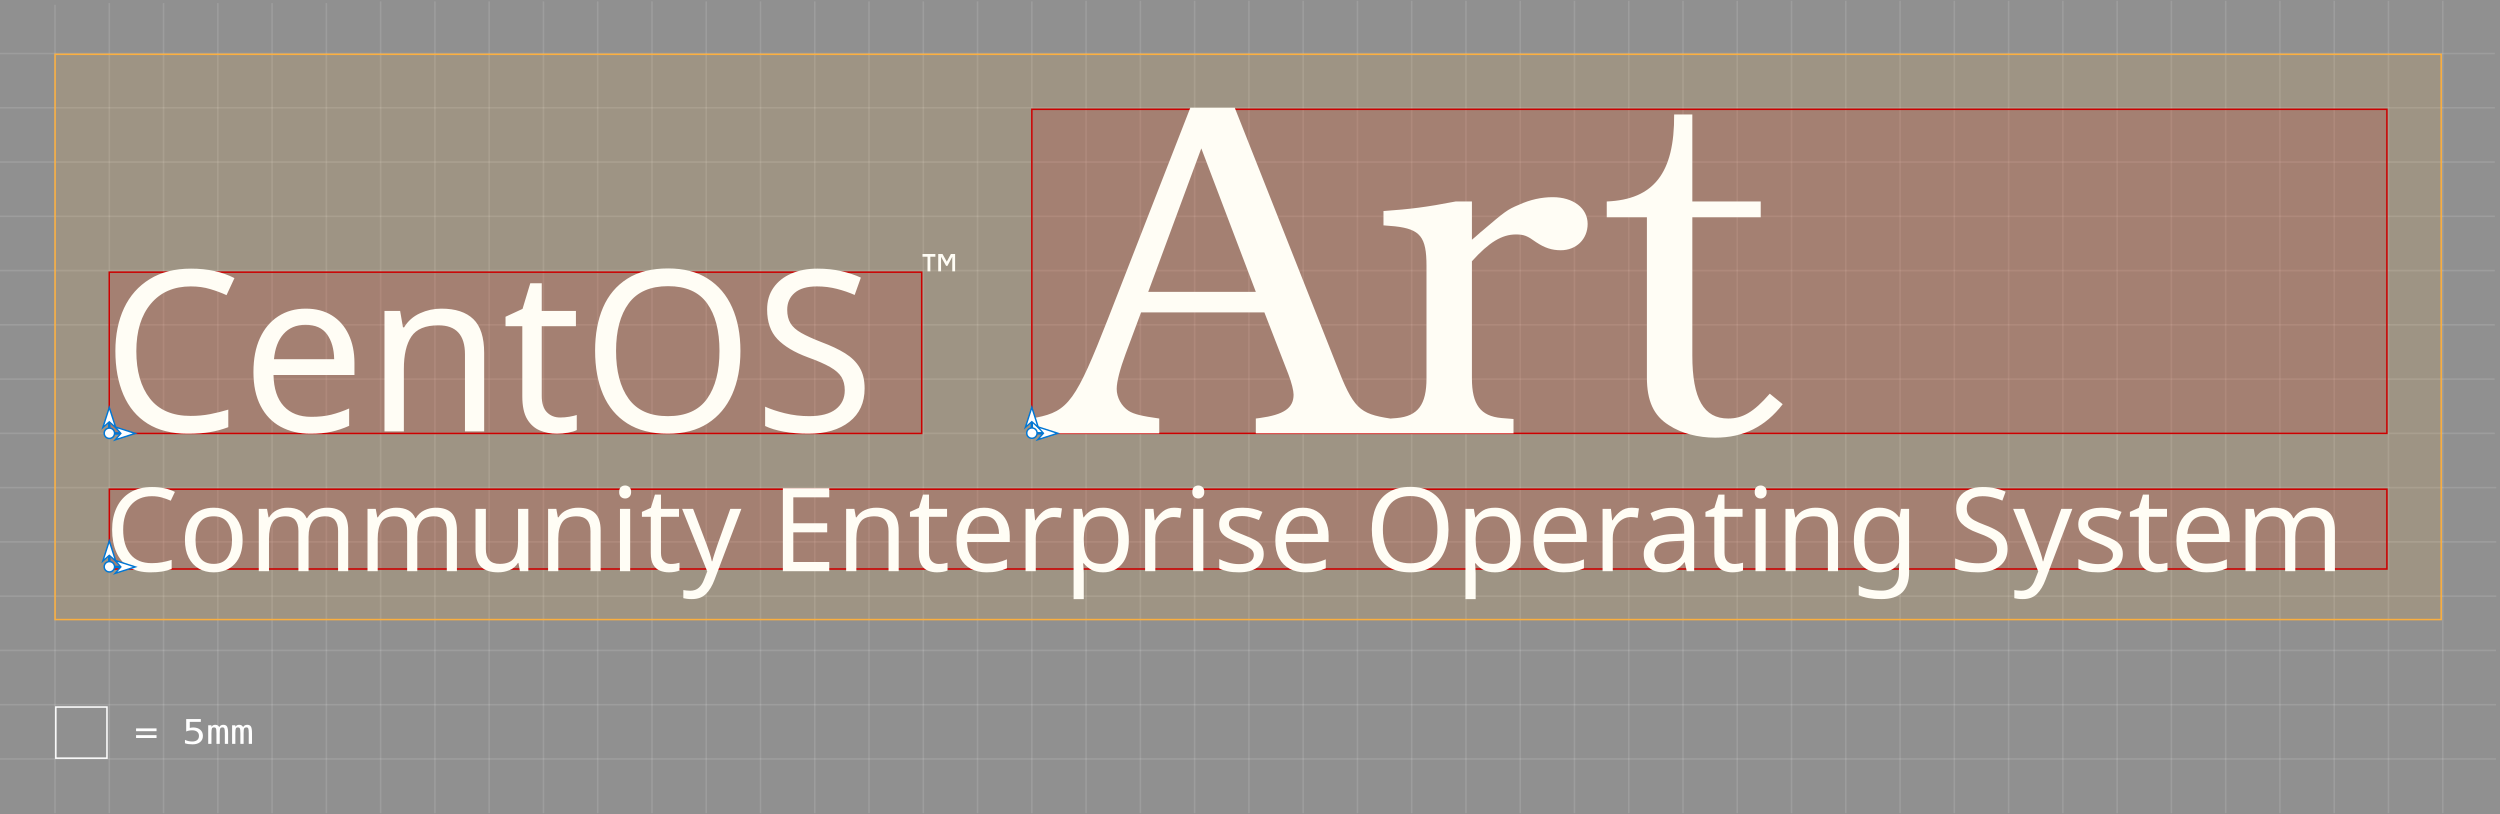
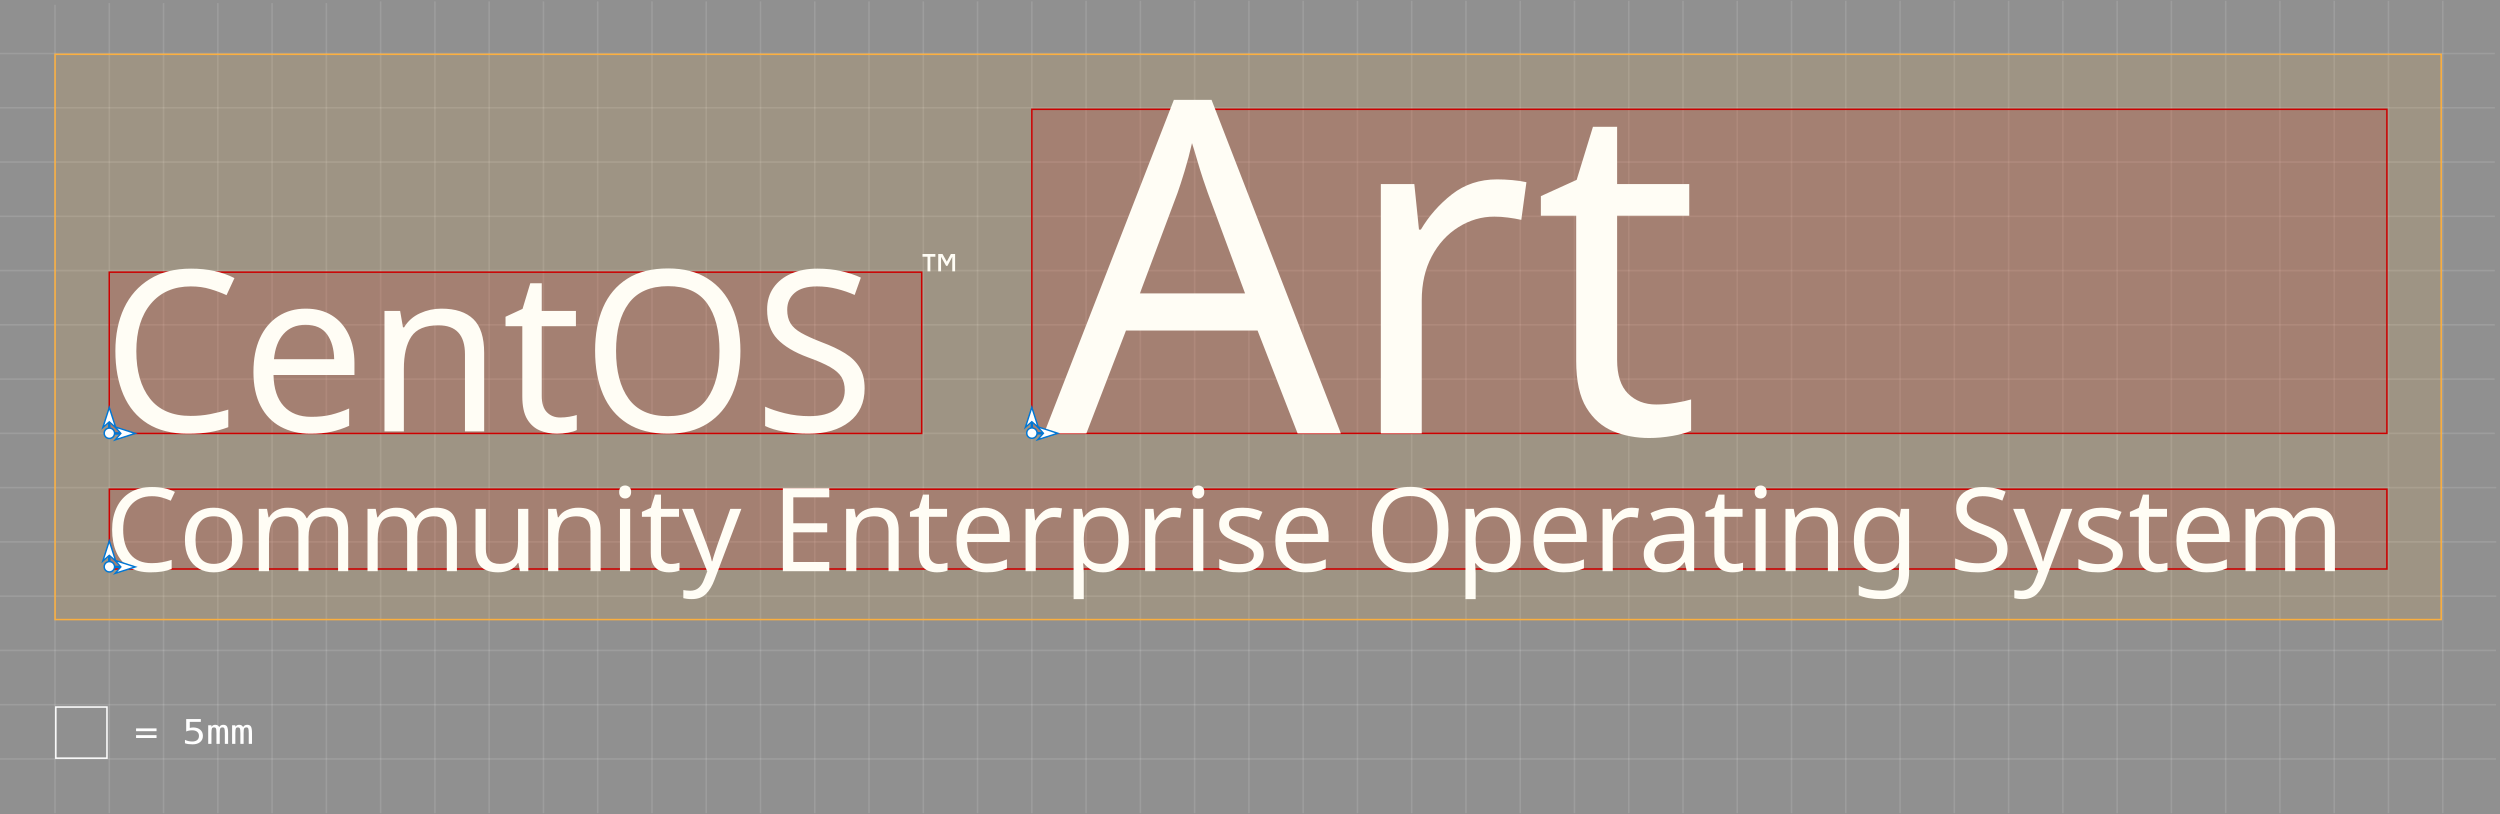
<svg xmlns="http://www.w3.org/2000/svg" xmlns:xlink="http://www.w3.org/1999/xlink" width="816.188" height="265.748" id="svg3106" version="1.0">
-   <defs id="defs3108">
-     <clipPath clipPathUnits="userSpaceOnUse" id="clipPath4429">
-       <g transform="matrix(0.9947658,0,0,1,1.786099,0)" id="g4431">
-         <path style="fill:#eea623;fill-opacity:1;fill-rule:evenodd;stroke:none;stroke-width:30;stroke-linecap:round;stroke-linejoin:round;marker:none;marker-start:none;marker-mid:none;marker-end:none;stroke-miterlimit:4;stroke-dasharray:none;stroke-dashoffset:0;stroke-opacity:1;visibility:visible;display:inline;overflow:visible" d="M 322.541,2800.938 L 318.106,2806.667 L 313.671,2800.938 L 313.671,2757.795 L 294.732,2757.795 L 318.106,2732.258 L 341.238,2757.795 L 322.541,2757.795 L 322.541,2800.938 z" id="path4433" />
-       </g>
-     </clipPath>
-   </defs>
+   <defs id="defs3108" />
  <g id="layer1" transform="translate(-0.2825948,-822.0471)">
    <rect style="fill:#8c8c8c;fill-opacity:0.955;stroke:none;stroke-width:1;stroke-linecap:round;stroke-linejoin:miter;stroke-miterlimit:4;stroke-dasharray:none;stroke-dashoffset:0;stroke-opacity:0.089;display:inline" id="CENTOSARTWORK" width="816.188" height="265.748" x="0.283" y="822.047" clip-path="none" />
    <g id="g5132" style="stroke:#ffffff;stroke-width:0.5;stroke-miterlimit:4;stroke-dasharray:none;stroke-opacity:0.118">
      <path id="path3685" d="M 18.249,823.619 L 18.249,1087.545" style="fill:none;fill-rule:evenodd;stroke:#ffffff;stroke-width:0.5;stroke-linecap:butt;stroke-linejoin:miter;stroke-miterlimit:4;stroke-dasharray:none;stroke-opacity:0.118;display:inline" />
      <path style="fill:none;fill-rule:evenodd;stroke:#ffffff;stroke-width:0.5;stroke-linecap:butt;stroke-linejoin:miter;stroke-miterlimit:4;stroke-dasharray:none;stroke-opacity:0.118;display:inline" d="M 35.965,823.06 L 35.965,1087.545" id="path3687" />
      <path id="path3689" d="M 53.682,823.06 L 53.682,1087.545" style="fill:none;fill-rule:evenodd;stroke:#ffffff;stroke-width:0.5;stroke-linecap:butt;stroke-linejoin:miter;stroke-miterlimit:4;stroke-dasharray:none;stroke-opacity:0.118;display:inline" />
      <path style="fill:none;fill-rule:evenodd;stroke:#ffffff;stroke-width:0.5;stroke-linecap:butt;stroke-linejoin:miter;stroke-miterlimit:4;stroke-dasharray:none;stroke-opacity:0.118;display:inline" d="M 71.399,823.06 L 71.399,1087.545" id="path3691" />
      <path id="path3693" d="M 89.115,823.06 L 89.115,1087.545" style="fill:none;fill-rule:evenodd;stroke:#ffffff;stroke-width:0.5;stroke-linecap:butt;stroke-linejoin:miter;stroke-miterlimit:4;stroke-dasharray:none;stroke-opacity:0.118;display:inline" />
      <path style="fill:none;fill-rule:evenodd;stroke:#ffffff;stroke-width:0.5;stroke-linecap:butt;stroke-linejoin:miter;stroke-miterlimit:4;stroke-dasharray:none;stroke-opacity:0.118;display:inline" d="M 106.832,823.06 L 106.832,1087.545" id="path3695" />
      <path id="path3697" d="M 124.548,822.502 L 124.548,1087.545" style="fill:none;fill-rule:evenodd;stroke:#ffffff;stroke-width:0.5;stroke-linecap:butt;stroke-linejoin:miter;stroke-miterlimit:4;stroke-dasharray:none;stroke-opacity:0.118;display:inline" />
      <path style="fill:none;fill-rule:evenodd;stroke:#ffffff;stroke-width:0.5;stroke-linecap:butt;stroke-linejoin:miter;stroke-miterlimit:4;stroke-dasharray:none;stroke-opacity:0.118;display:inline" d="M 142.265,822.502 L 142.265,1087.545" id="path3699" />
      <path id="path3701" d="M 159.981,822.502 L 159.981,1087.545" style="fill:none;fill-rule:evenodd;stroke:#ffffff;stroke-width:0.5;stroke-linecap:butt;stroke-linejoin:miter;stroke-miterlimit:4;stroke-dasharray:none;stroke-opacity:0.118;display:inline" />
      <path style="fill:none;fill-rule:evenodd;stroke:#ffffff;stroke-width:0.5;stroke-linecap:butt;stroke-linejoin:miter;stroke-miterlimit:4;stroke-dasharray:none;stroke-opacity:0.118;display:inline" d="M 177.698,822.502 L 177.698,1087.545" id="path3703" />
      <path id="path3705" d="M 195.414,822.502 L 195.414,1087.545" style="fill:none;fill-rule:evenodd;stroke:#ffffff;stroke-width:0.5;stroke-linecap:butt;stroke-linejoin:miter;stroke-miterlimit:4;stroke-dasharray:none;stroke-opacity:0.118;display:inline" />
      <path style="fill:none;fill-rule:evenodd;stroke:#ffffff;stroke-width:0.5;stroke-linecap:butt;stroke-linejoin:miter;stroke-miterlimit:4;stroke-dasharray:none;stroke-opacity:0.118;display:inline" d="M 213.131,822.502 L 213.131,1087.545" id="path3707" />
      <path id="path3709" d="M 230.847,822.502 L 230.847,1087.545" style="fill:none;fill-rule:evenodd;stroke:#ffffff;stroke-width:0.5;stroke-linecap:butt;stroke-linejoin:miter;stroke-miterlimit:4;stroke-dasharray:none;stroke-opacity:0.118;display:inline" />
      <path style="fill:none;fill-rule:evenodd;stroke:#ffffff;stroke-width:0.5;stroke-linecap:butt;stroke-linejoin:miter;stroke-miterlimit:4;stroke-dasharray:none;stroke-opacity:0.118;display:inline" d="M 283.997,822.502 L 283.997,1087.545" id="path3711" />
      <path id="path3713" d="M 266.281,822.502 L 266.281,1087.545" style="fill:none;fill-rule:evenodd;stroke:#ffffff;stroke-width:0.5;stroke-linecap:butt;stroke-linejoin:miter;stroke-miterlimit:4;stroke-dasharray:none;stroke-opacity:0.118;display:inline" />
      <path id="path3717" d="M 0.538,1034.391 L 814.913,1034.391" style="fill:none;fill-rule:evenodd;stroke:#ffffff;stroke-width:0.512;stroke-linecap:square;stroke-linejoin:miter;stroke-miterlimit:4;stroke-dasharray:none;stroke-opacity:0.118;display:inline" />
      <path style="fill:none;fill-rule:evenodd;stroke:#ffffff;stroke-width:0.512;stroke-linecap:square;stroke-linejoin:miter;stroke-miterlimit:4;stroke-dasharray:none;stroke-opacity:0.118;display:inline" d="M 0.538,1016.676 L 814.987,1016.676" id="path3719" />
      <path id="path3721" d="M 0.538,998.96 L 814.987,998.96" style="fill:none;fill-rule:evenodd;stroke:#ffffff;stroke-width:0.512;stroke-linecap:square;stroke-linejoin:miter;stroke-miterlimit:4;stroke-dasharray:none;stroke-opacity:0.118;display:inline" />
      <path style="fill:none;fill-rule:evenodd;stroke:#ffffff;stroke-width:0.512;stroke-linecap:square;stroke-linejoin:miter;stroke-miterlimit:4;stroke-dasharray:none;stroke-opacity:0.118;display:inline" d="M 0.538,981.245 L 814.985,981.245" id="path3723" />
      <path id="path3725" d="M 0.538,963.529 L 814.523,963.529" style="fill:none;fill-rule:evenodd;stroke:#ffffff;stroke-width:0.512;stroke-linecap:square;stroke-linejoin:miter;stroke-miterlimit:4;stroke-dasharray:none;stroke-opacity:0.118;display:inline" />
      <path style="fill:none;fill-rule:evenodd;stroke:#ffffff;stroke-width:0.512;stroke-linecap:square;stroke-linejoin:miter;stroke-miterlimit:4;stroke-dasharray:none;stroke-opacity:0.118;display:inline" d="M 0.538,945.813 L 814.447,945.813" id="path3727" />
      <path id="path3729" d="M 0.538,928.098 L 814.523,928.098" style="fill:none;fill-rule:evenodd;stroke:#ffffff;stroke-width:0.512;stroke-linecap:square;stroke-linejoin:miter;stroke-miterlimit:4;stroke-dasharray:none;stroke-opacity:0.118;display:inline" />
      <path style="fill:none;fill-rule:evenodd;stroke:#ffffff;stroke-width:0.5;stroke-linecap:butt;stroke-linejoin:miter;stroke-miterlimit:4;stroke-dasharray:none;stroke-opacity:0.118;display:inline" d="M 248.564,822.502 L 248.564,1087.545" id="path3785" />
      <path id="path3787" d="M 301.714,822.502 L 301.714,1087.545" style="fill:none;fill-rule:evenodd;stroke:#ffffff;stroke-width:0.5;stroke-linecap:butt;stroke-linejoin:miter;stroke-miterlimit:4;stroke-dasharray:none;stroke-opacity:0.118;display:inline" />
      <path style="fill:none;fill-rule:evenodd;stroke:#ffffff;stroke-width:0.5;stroke-linecap:butt;stroke-linejoin:miter;stroke-miterlimit:4;stroke-dasharray:none;stroke-opacity:0.118;display:inline" d="M 319.43,822.502 L 319.43,1087.545" id="path3789" />
      <path id="path3791" d="M 337.147,822.502 L 337.147,1087.545" style="fill:none;fill-rule:evenodd;stroke:#ffffff;stroke-width:0.5;stroke-linecap:butt;stroke-linejoin:miter;stroke-miterlimit:4;stroke-dasharray:none;stroke-opacity:0.118;display:inline" />
      <path style="fill:none;fill-rule:evenodd;stroke:#ffffff;stroke-width:0.5;stroke-linecap:butt;stroke-linejoin:miter;stroke-miterlimit:4;stroke-dasharray:none;stroke-opacity:0.118;display:inline" d="M 354.863,822.297 L 354.863,1087.545" id="path3793" />
      <path style="fill:none;fill-rule:evenodd;stroke:#ffffff;stroke-width:0.512;stroke-linecap:square;stroke-linejoin:miter;stroke-miterlimit:4;stroke-dasharray:none;stroke-opacity:0.118;display:inline" d="M 0.538,910.382 L 814.522,910.382" id="path6619" />
      <path id="path6621" d="M 0.538,892.666 L 814.522,892.666" style="fill:none;fill-rule:evenodd;stroke:#ffffff;stroke-width:0.512;stroke-linecap:square;stroke-linejoin:miter;stroke-miterlimit:4;stroke-dasharray:none;stroke-opacity:0.118;display:inline" />
      <path id="path4235" d="M 372.58,822.297 L 372.58,1087.545" style="fill:none;fill-rule:evenodd;stroke:#ffffff;stroke-width:0.5;stroke-linecap:butt;stroke-linejoin:miter;stroke-miterlimit:4;stroke-dasharray:none;stroke-opacity:0.118;display:inline" />
      <path style="fill:none;fill-rule:evenodd;stroke:#ffffff;stroke-width:0.5;stroke-linecap:butt;stroke-linejoin:miter;stroke-miterlimit:4;stroke-dasharray:none;stroke-opacity:0.118;display:inline" d="M 390.296,822.297 L 390.296,1087.545" id="path4237" />
      <path id="path4239" d="M 408.013,822.297 L 408.013,1087.545" style="fill:none;fill-rule:evenodd;stroke:#ffffff;stroke-width:0.5;stroke-linecap:butt;stroke-linejoin:miter;stroke-miterlimit:4;stroke-dasharray:none;stroke-opacity:0.118;display:inline" />
      <path style="fill:none;fill-rule:evenodd;stroke:#ffffff;stroke-width:0.5;stroke-linecap:butt;stroke-linejoin:miter;stroke-miterlimit:4;stroke-dasharray:none;stroke-opacity:0.118;display:inline" d="M 425.73,822.297 L 425.73,1087.545" id="path5011" />
      <path id="path2647" d="M 443.446,822.297 L 443.446,1087.545" style="fill:none;fill-rule:evenodd;stroke:#ffffff;stroke-width:0.5;stroke-linecap:butt;stroke-linejoin:miter;stroke-miterlimit:4;stroke-dasharray:none;stroke-opacity:0.118;display:inline" />
      <path style="fill:none;fill-rule:evenodd;stroke:#ffffff;stroke-width:0.512;stroke-linecap:square;stroke-linejoin:miter;stroke-miterlimit:4;stroke-dasharray:none;stroke-opacity:0.118;display:inline" d="M 0.538,1052.107 L 814.913,1052.107" id="path2479" />
      <path id="path2481" d="M 0.538,1069.823 L 814.913,1069.823" style="fill:none;fill-rule:evenodd;stroke:#ffffff;stroke-width:0.512;stroke-linecap:square;stroke-linejoin:miter;stroke-miterlimit:4;stroke-dasharray:none;stroke-opacity:0.118;display:inline" />
      <path style="fill:none;fill-rule:evenodd;stroke:#ffffff;stroke-width:0.5;stroke-linecap:butt;stroke-linejoin:miter;stroke-miterlimit:4;stroke-dasharray:none;stroke-opacity:0.118;display:inline" d="M 461.163,822.297 L 461.163,1087.545" id="path2485" />
      <path id="path2487" d="M 478.879,822.297 L 478.879,1087.545" style="fill:none;fill-rule:evenodd;stroke:#ffffff;stroke-width:0.5;stroke-linecap:butt;stroke-linejoin:miter;stroke-miterlimit:4;stroke-dasharray:none;stroke-opacity:0.118;display:inline" />
      <path style="fill:none;fill-rule:evenodd;stroke:#ffffff;stroke-width:0.5;stroke-linecap:butt;stroke-linejoin:miter;stroke-miterlimit:4;stroke-dasharray:none;stroke-opacity:0.118;display:inline" d="M 496.596,822.297 L 496.596,1087.545" id="path2489" />
      <path id="path2491" d="M 514.312,822.297 L 514.312,1087.545" style="fill:none;fill-rule:evenodd;stroke:#ffffff;stroke-width:0.5;stroke-linecap:butt;stroke-linejoin:miter;stroke-miterlimit:4;stroke-dasharray:none;stroke-opacity:0.118;display:inline" />
      <path style="fill:none;fill-rule:evenodd;stroke:#ffffff;stroke-width:0.5;stroke-linecap:butt;stroke-linejoin:miter;stroke-miterlimit:4;stroke-dasharray:none;stroke-opacity:0.118;display:inline" d="M 532.029,822.297 L 532.029,1087.545" id="path2493" />
      <path id="path2495" d="M 549.745,822.297 L 549.745,1087.545" style="fill:none;fill-rule:evenodd;stroke:#ffffff;stroke-width:0.5;stroke-linecap:butt;stroke-linejoin:miter;stroke-miterlimit:4;stroke-dasharray:none;stroke-opacity:0.118;display:inline" />
      <path style="fill:none;fill-rule:evenodd;stroke:#ffffff;stroke-width:0.5;stroke-linecap:butt;stroke-linejoin:miter;stroke-miterlimit:4;stroke-dasharray:none;stroke-opacity:0.118;display:inline" d="M 567.462,822.297 L 567.462,1087.545" id="path2497" />
      <path id="path2499" d="M 585.178,822.297 L 585.178,1087.545" style="fill:none;fill-rule:evenodd;stroke:#ffffff;stroke-width:0.5;stroke-linecap:butt;stroke-linejoin:miter;stroke-miterlimit:4;stroke-dasharray:none;stroke-opacity:0.118;display:inline" />
      <path style="fill:none;fill-rule:evenodd;stroke:#ffffff;stroke-width:0.5;stroke-linecap:butt;stroke-linejoin:miter;stroke-miterlimit:4;stroke-dasharray:none;stroke-opacity:0.118;display:inline" d="M 602.895,822.297 L 602.895,1087.545" id="path2501" />
      <path id="path2503" d="M 620.612,822.297 L 620.612,1087.545" style="fill:none;fill-rule:evenodd;stroke:#ffffff;stroke-width:0.5;stroke-linecap:butt;stroke-linejoin:miter;stroke-miterlimit:4;stroke-dasharray:none;stroke-opacity:0.118;display:inline" />
      <path style="fill:none;fill-rule:evenodd;stroke:#ffffff;stroke-width:0.5;stroke-linecap:butt;stroke-linejoin:miter;stroke-miterlimit:4;stroke-dasharray:none;stroke-opacity:0.118;display:inline" d="M 638.328,822.297 L 638.328,1087.545" id="path2505" />
      <path id="path2507" d="M 656.045,822.297 L 656.045,1087.545" style="fill:none;fill-rule:evenodd;stroke:#ffffff;stroke-width:0.5;stroke-linecap:butt;stroke-linejoin:miter;stroke-miterlimit:4;stroke-dasharray:none;stroke-opacity:0.118;display:inline" />
      <path style="fill:none;fill-rule:evenodd;stroke:#ffffff;stroke-width:0.5;stroke-linecap:butt;stroke-linejoin:miter;stroke-miterlimit:4;stroke-dasharray:none;stroke-opacity:0.118;display:inline" d="M 709.194,822.297 L 709.194,1087.545" id="path2509" />
      <path id="path2511" d="M 673.761,822.297 L 673.761,1087.545" style="fill:none;fill-rule:evenodd;stroke:#ffffff;stroke-width:0.5;stroke-linecap:butt;stroke-linejoin:miter;stroke-miterlimit:4;stroke-dasharray:none;stroke-opacity:0.118;display:inline" />
      <path style="fill:none;fill-rule:evenodd;stroke:#ffffff;stroke-width:0.5;stroke-linecap:butt;stroke-linejoin:miter;stroke-miterlimit:4;stroke-dasharray:none;stroke-opacity:0.118;display:inline" d="M 691.478,822.297 L 691.478,1087.545" id="path2513" />
      <path id="path2515" d="M 744.627,822.297 L 744.627,1087.545" style="fill:none;fill-rule:evenodd;stroke:#ffffff;stroke-width:0.5;stroke-linecap:butt;stroke-linejoin:miter;stroke-miterlimit:4;stroke-dasharray:none;stroke-opacity:0.118;display:inline" />
      <path style="fill:none;fill-rule:evenodd;stroke:#ffffff;stroke-width:0.5;stroke-linecap:butt;stroke-linejoin:miter;stroke-miterlimit:4;stroke-dasharray:none;stroke-opacity:0.118;display:inline" d="M 726.911,822.297 L 726.911,1087.545" id="path2517" />
      <path id="path2519" d="M 762.344,822.297 L 762.344,1087.545" style="fill:none;fill-rule:evenodd;stroke:#ffffff;stroke-width:0.5;stroke-linecap:butt;stroke-linejoin:miter;stroke-miterlimit:4;stroke-dasharray:none;stroke-opacity:0.118;display:inline" />
      <path id="path9589" d="M 0.538,874.951 L 814.522,874.951" style="fill:none;fill-rule:evenodd;stroke:#ffffff;stroke-width:0.512;stroke-linecap:square;stroke-linejoin:miter;stroke-miterlimit:4;stroke-dasharray:none;stroke-opacity:0.118;display:inline" />
      <path style="fill:none;fill-rule:evenodd;stroke:#ffffff;stroke-width:0.512;stroke-linecap:square;stroke-linejoin:miter;stroke-miterlimit:4;stroke-dasharray:none;stroke-opacity:0.118;display:inline" d="M 0.538,857.235 L 814.522,857.235" id="path9591" />
      <path id="path9593" d="M 0.538,839.519 L 814.522,839.519" style="fill:none;fill-rule:evenodd;stroke:#ffffff;stroke-width:0.512;stroke-linecap:square;stroke-linejoin:miter;stroke-miterlimit:4;stroke-dasharray:none;stroke-opacity:0.118;display:inline" />
      <path style="fill:none;fill-rule:evenodd;stroke:#ffffff;stroke-width:0.5;stroke-linecap:butt;stroke-linejoin:miter;stroke-miterlimit:4;stroke-dasharray:none;stroke-opacity:0.118;display:inline" d="M 780.061,822.297 L 780.061,1087.545" id="path4315" />
      <path id="path4317" d="M 797.777,822.297 L 797.777,1087.545" style="fill:none;fill-rule:evenodd;stroke:#ffffff;stroke-width:0.5;stroke-linecap:butt;stroke-linejoin:miter;stroke-miterlimit:4;stroke-dasharray:none;stroke-opacity:0.118;display:inline" />
    </g>
    <rect y="839.769" x="18.255" height="184.549" width="779.016" id="rect5058" style="opacity:1;fill:#fcaf3e;fill-opacity:0.137;stroke:#fcaf3e;stroke-width:0.5;stroke-linecap:round;stroke-linejoin:miter;stroke-miterlimit:4;stroke-dasharray:none;stroke-opacity:1" />
    <text xml:space="preserve" style="font-size:11.11px;font-style:normal;font-variant:normal;font-weight:normal;font-stretch:normal;text-align:start;line-height:125%;writing-mode:lr-tb;text-anchor:start;fill:#ffffff;fill-opacity:1;stroke:none;stroke-width:1;stroke-linecap:butt;stroke-linejoin:miter;stroke-miterlimit:4;stroke-dasharray:none;stroke-opacity:1;font-family:DejaVu LGC Sans Mono;-inkscape-font-specification:DejaVu LGC Sans Mono" x="40.87" y="1150.281" id="text5060" transform="scale(1.080181,0.925771)">
      <tspan id="tspan5062" x="40.87" y="1150.281" style="font-size:12px">= 5mm</tspan>
    </text>
    <rect style="opacity:1;fill:none;fill-opacity:1;stroke:#ffffff;stroke-width:0.5;stroke-linecap:round;stroke-linejoin:miter;stroke-miterlimit:4;stroke-dasharray:none;stroke-opacity:1" id="rect5066" width="16.699" height="16.699" x="18.508" y="1052.871" />
    <text xml:space="preserve" style="font-size:18.264px;font-style:normal;font-weight:normal;fill:#fffdf5;fill-opacity:1;stroke:none;stroke-width:1;stroke-linecap:butt;stroke-linejoin:miter;stroke-miterlimit:4;stroke-dasharray:none;stroke-opacity:1;font-family:Bitstream Vera Sans" x="328.937" y="836.112" id="text5087" transform="scale(0.9092079,1.099858)">
      <tspan id="tspan5089" x="328.937" y="836.112">™</tspan>
    </text>
    <rect y="857.74" x="337.156" height="105.78" width="442.392" id="rect9587" style="opacity:1;fill:#cc0000;fill-opacity:0.137;stroke:#cc0000;stroke-width:0.5;stroke-linecap:round;stroke-linejoin:miter;stroke-miterlimit:4;stroke-dasharray:none;stroke-opacity:1" />
-     <text xml:space="preserve" style="font-size:156.093px;font-style:normal;font-variant:normal;font-weight:normal;font-stretch:normal;text-align:start;line-height:0%;writing-mode:lr-tb;text-anchor:start;fill:#fffdf5;fill-opacity:1;stroke:none;stroke-width:1px;stroke-linecap:butt;stroke-linejoin:miter;stroke-opacity:1;font-family:URW Bookman L;-inkscape-font-specification:URW Bookman L" x="342.683" y="963.529" id="text9583">
-       <tspan id="tspan9585" x="342.683" y="963.529" style="font-size:156.093px;font-style:normal;font-variant:normal;font-weight:normal;font-stretch:normal;text-align:start;line-height:0%;writing-mode:lr-tb;text-anchor:start;fill:#fffdf5;font-family:URW Bookman L;-inkscape-font-specification:URW Bookman L">Art</tspan>
+     <text xml:space="preserve" style="font-size:151.856px;font-style:normal;font-variant:normal;font-weight:normal;font-stretch:normal;text-align:start;line-height:0%;writing-mode:lr-tb;text-anchor:start;fill:#fffdf5;fill-opacity:1;stroke:none;stroke-width:1px;stroke-linecap:butt;stroke-linejoin:miter;stroke-opacity:1;font-family:URW Bookman L;-inkscape-font-specification:URW Bookman L" x="341.149" y="963.529" id="text9583">
+       <tspan id="tspan9585" x="341.149" y="963.529" style="font-size:151.856px;font-style:normal;font-variant:normal;font-weight:200;font-stretch:normal;text-align:start;line-height:0%;writing-mode:lr-tb;text-anchor:start;fill:#fffdf5;font-family:Denmark;-inkscape-font-specification:Denmark Ultra-Light">Art</tspan>
    </text>
    <rect style="opacity:1;fill:#cc0000;fill-opacity:0.137;stroke:#cc0000;stroke-width:0.5;stroke-linecap:round;stroke-linejoin:miter;stroke-miterlimit:4;stroke-dasharray:none;stroke-opacity:1" id="rect14283" width="265.248" height="52.65" x="35.946" y="910.899" />
    <text transform="scale(0.9903898,1.009703)" xml:space="preserve" style="font-size:72.706px;font-style:normal;font-variant:normal;font-weight:200;font-stretch:normal;text-align:start;line-height:125%;writing-mode:lr-tb;text-anchor:start;fill:#fffdf5;fill-opacity:1;stroke:none;stroke-width:1;stroke-linecap:butt;stroke-linejoin:miter;stroke-miterlimit:4;stroke-dasharray:none;stroke-opacity:1;display:inline;font-family:Denmark;-inkscape-font-specification:Denmark Ultra-Light" x="33.881" y="953.645" id="text5083" clip-path="none">
      <tspan id="tspan5085" x="33.881" y="953.645" style="font-size:72.706px;font-style:normal;font-variant:normal;font-weight:200;font-stretch:normal;text-align:start;line-height:125%;writing-mode:lr-tb;text-anchor:start;fill:#fffdf5;fill-opacity:1;stroke-width:1;stroke-miterlimit:4;stroke-dasharray:none;font-family:Denmark;-inkscape-font-specification:Denmark Ultra-Light">CentOS</tspan>
    </text>
    <rect y="981.763" x="35.975" height="26.056" width="743.575" id="rect2477" style="opacity:1;fill:#cc0000;fill-opacity:0.137;stroke:#cc0000;stroke-width:0.519;stroke-linecap:round;stroke-linejoin:miter;stroke-miterlimit:4;stroke-dasharray:none;stroke-opacity:1" />
    <text clip-path="none" id="text2473" y="1008.533" x="34.576" style="font-size:37.964px;font-style:normal;font-variant:normal;font-weight:200;font-stretch:normal;text-align:start;line-height:125%;writing-mode:lr-tb;text-anchor:start;fill:#fffdf5;fill-opacity:1;stroke:none;stroke-width:1;stroke-linecap:butt;stroke-linejoin:miter;stroke-miterlimit:4;stroke-dasharray:none;stroke-opacity:1;display:inline;font-family:Denmark;-inkscape-font-specification:Denmark Ultra-Light" xml:space="preserve">
      <tspan style="font-size:37.964px;font-style:normal;font-variant:normal;font-weight:200;font-stretch:normal;text-align:start;line-height:125%;writing-mode:lr-tb;text-anchor:start;fill:#fffdf5;fill-opacity:1;stroke-width:1;stroke-miterlimit:4;stroke-dasharray:none;font-family:Denmark;-inkscape-font-specification:Denmark Ultra-Light" y="1008.533" x="34.576" id="tspan2475">Community Enterprise Operating System</tspan>
    </text>
    <g id="g4973" transform="matrix(0.3644111,0,0,0.3644111,-80.50376,656.006)">
      <g transform="matrix(0,1.31188,1.167689,0,-14.97822,-16.15833)" id="g4958" style="stroke-width:1.004;stroke-miterlimit:4;stroke-dasharray:none;display:inline">
        <path style="fill:#0076d4;fill-opacity:1;fill-rule:evenodd;stroke:none;stroke-width:1.004;stroke-linecap:butt;stroke-linejoin:miter;stroke-miterlimit:4;stroke-dasharray:none;stroke-opacity:1" d="M 745.953,286.718 L 745.953,298.029 L 747.62,298.029 L 747.62,286.718 L 745.953,286.718 z" id="path4960" />
        <path style="fill:#ffffff;fill-opacity:1;fill-rule:evenodd;stroke:#0076d4;stroke-width:1.003;marker-start:none;stroke-miterlimit:4;stroke-dasharray:none;stroke-opacity:1" d="M 746.787,295.429 L 742.387,291.029 L 746.787,306.429 L 751.187,291.029 L 746.787,295.429 z" id="path4962" />
      </g>
      <g style="stroke-width:1.004;stroke-miterlimit:4;stroke-dasharray:none;display:inline" id="g8603" transform="matrix(1.31188,0,0,-1.167689,-660.0947,1298.114)">
        <path id="path8605" d="M 745.953,286.718 L 745.953,298.029 L 747.62,298.029 L 747.62,286.718 L 745.953,286.718 z" style="fill:#0076d4;fill-opacity:1;fill-rule:evenodd;stroke:none;stroke-width:1.004;stroke-linecap:butt;stroke-linejoin:miter;stroke-miterlimit:4;stroke-dasharray:none;stroke-opacity:1" />
        <path id="path8607" d="M 746.787,295.429 L 742.387,291.029 L 746.787,306.429 L 751.187,291.029 L 746.787,295.429 z" style="fill:#ffffff;fill-opacity:1;fill-rule:evenodd;stroke:#0076d4;stroke-width:1.003;marker-start:none;stroke-miterlimit:4;stroke-dasharray:none;stroke-opacity:1" />
      </g>
      <path transform="matrix(2.65748,0,0,2.65748,-116.8062,788.671)" d="M 166,65.753 A 1.75,1.75 0 1 1 162.5,65.753 A 1.75,1.75 0 1 1 166,65.753 z" id="path8609" style="fill:#ffffff;fill-opacity:1;stroke:#0076d4;stroke-width:0.5;stroke-linecap:square;stroke-miterlimit:4;stroke-dasharray:none;stroke-dashoffset:0;stroke-opacity:1;display:inline" />
    </g>
    <use x="0" y="0" xlink:href="#g4973" id="use5738" transform="translate(0,-43.58394)" width="779.528" height="265.748" />
    <use x="0" y="0" xlink:href="#g4973" id="use5740" transform="translate(301.1843,-43.63488)" width="779.528" height="265.748" />
  </g>
</svg>
